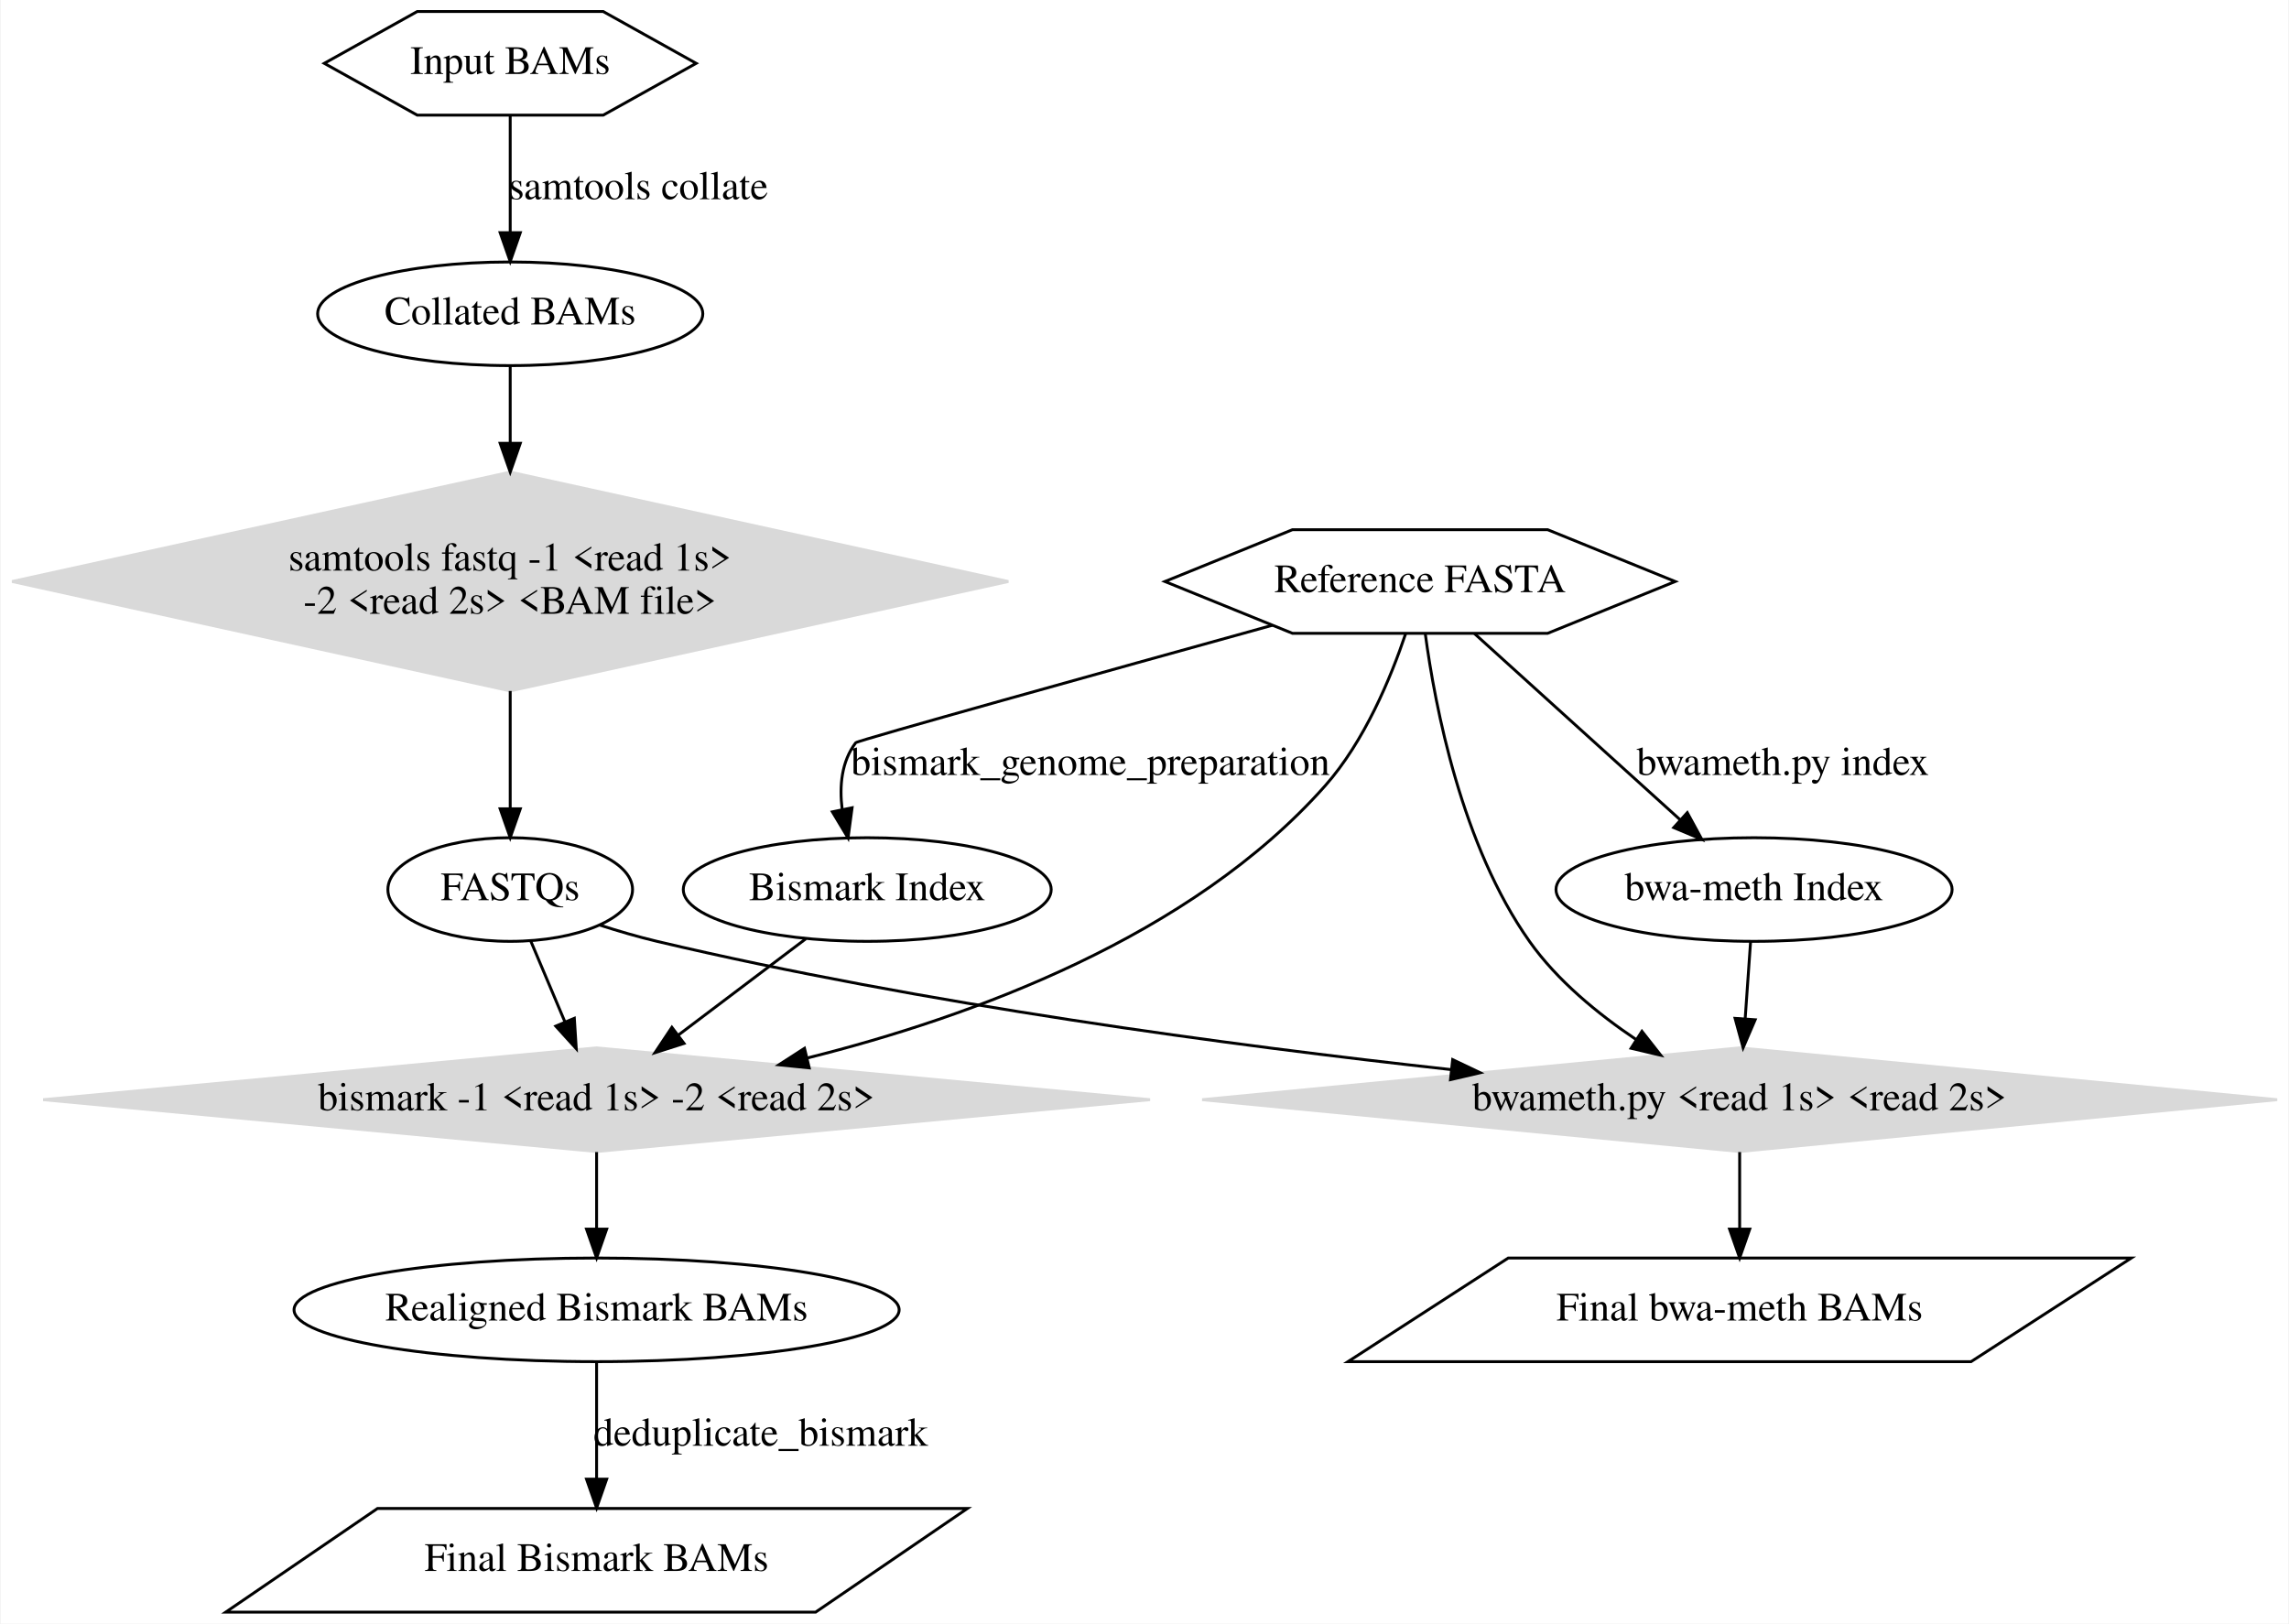
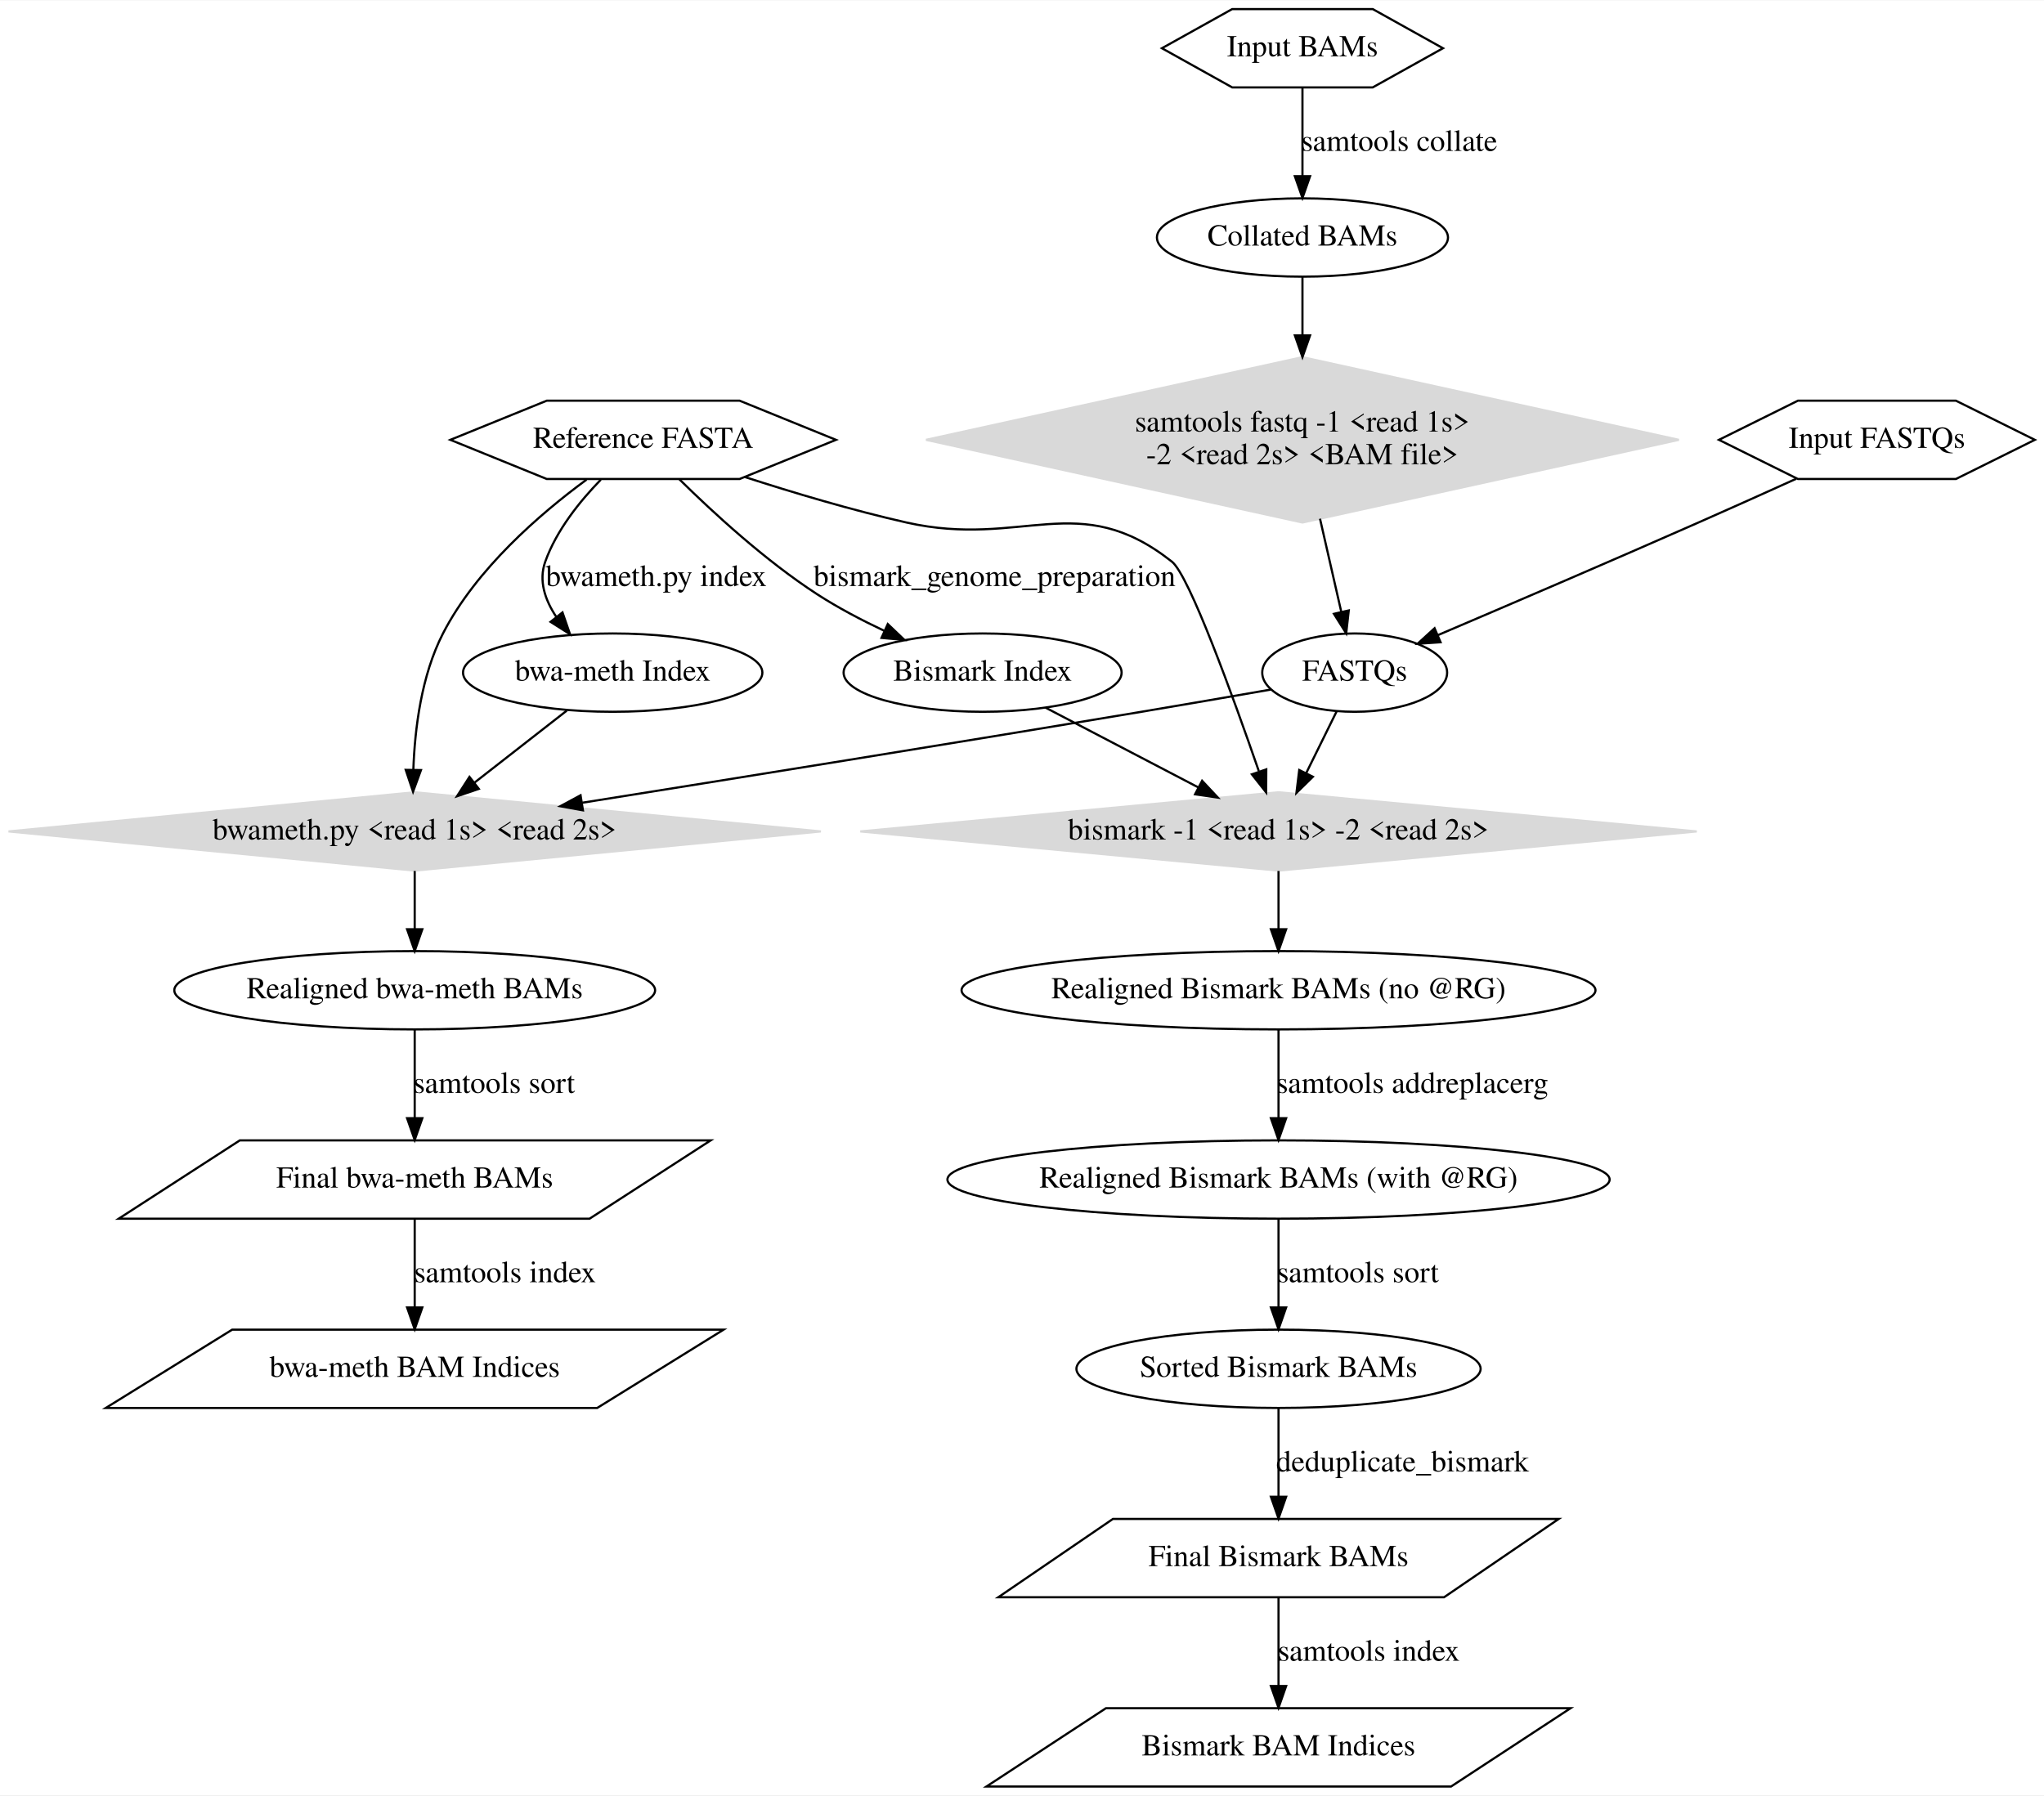
- <svg xmlns="http://www.w3.org/2000/svg" width="795pt" height="564pt" viewBox="0.00 0.00 794.59 564.00">
-   <g id="graph0" class="graph" transform="scale(1 1) rotate(0) translate(4 560)">
-     <polygon fill="white" stroke="transparent" points="-4,4 -4,-560 790.59,-560 790.59,4 -4,4" />
+ <svg xmlns="http://www.w3.org/2000/svg" width="939pt" height="825pt" viewBox="0.00 0.00 939.39 825.00">
+   <g id="graph0" class="graph" transform="scale(1 1) rotate(0) translate(4 821)">
+     <polygon fill="white" stroke="transparent" points="-4,4 -4,-821 935.39,-821 935.39,4 -4,4" />
    <g id="node1" class="node">
-       <polygon fill="none" stroke="black" points="577.62,-358 533.31,-376 444.69,-376 400.38,-358 444.69,-340 533.31,-340 577.62,-358" />
-       <text text-anchor="middle" x="489" y="-354.3" font-family="Times,serif" font-size="14.00">Reference FASTA</text>
+       <polygon fill="none" stroke="black" points="380.2,-619 335.9,-637 247.28,-637 202.97,-619 247.28,-601 335.9,-601 380.2,-619" />
+       <text text-anchor="middle" x="291.59" y="-615.3" font-family="Times,serif" font-size="14.00">Reference FASTA</text>
+     </g>
+     <g id="node8" class="node">
+       <polygon fill="#d9d9d9" stroke="#d9d9d9" points="583.59,-457 391.38,-439 583.59,-421 775.8,-439 583.59,-457" />
+       <text text-anchor="middle" x="583.59" y="-435.3" font-family="Times,serif" font-size="14.00">bismark -1 &lt;read 1s&gt; -2 &lt;read 2s&gt;</text>
+     </g>
+     <g id="edge11" class="edge">
+       <path fill="none" stroke="black" d="M338.27,-601.93C360.56,-594.72 387.73,-586.6 412.59,-581 466.06,-568.95 491.6,-597 534.59,-563 542.51,-556.73 562.66,-501.06 574.51,-466.8" />
+       <polygon fill="black" stroke="black" points="577.96,-467.53 577.9,-456.93 571.34,-465.25 577.96,-467.53" />
+     </g>
+     <g id="node10" class="node">
+       <polygon fill="#d9d9d9" stroke="#d9d9d9" points="186.59,-457 -0.09,-439 186.59,-421 373.27,-439 186.59,-457" />
+       <text text-anchor="middle" x="186.59" y="-435.3" font-family="Times,serif" font-size="14.00">bwameth.py &lt;read 1s&gt; &lt;read 2s&gt;</text>
+     </g>
+     <g id="edge12" class="edge">
+       <path fill="none" stroke="black" d="M265.57,-600.71C244.13,-584.96 214.87,-559.67 199.59,-530 189.62,-510.64 186.62,-486.02 185.97,-467.42" />
+       <polygon fill="black" stroke="black" points="189.47,-467.2 185.83,-457.25 182.47,-467.3 189.47,-467.2" />
+     </g>
+     <g id="node13" class="node">
+       <ellipse fill="none" stroke="black" cx="447.59" cy="-512" rx="63.89" ry="18" />
+       <text text-anchor="middle" x="447.59" y="-508.3" font-family="Times,serif" font-size="14.00">Bismark Index</text>
+     </g>
+     <g id="edge9" class="edge">
+       <path fill="none" stroke="black" d="M308.21,-600.88C323.64,-585.65 347.74,-563.46 371.59,-548 381.11,-541.83 391.89,-536.17 402.28,-531.27" />
+       <polygon fill="black" stroke="black" points="404.01,-534.33 411.67,-527.01 401.12,-527.96 404.01,-534.33" />
+       <text text-anchor="middle" x="453.09" y="-551.8" font-family="Times,serif" font-size="14.00">bismark_genome_preparation</text>
+     </g>
+     <g id="node14" class="node">
+       <ellipse fill="none" stroke="black" cx="277.59" cy="-512" rx="68.79" ry="18" />
+       <text text-anchor="middle" x="277.59" y="-508.3" font-family="Times,serif" font-size="14.00">bwa-meth Index</text>
+     </g>
+     <g id="edge10" class="edge">
+       <path fill="none" stroke="black" d="M272.14,-600.7C262.45,-590.76 251.73,-577.41 246.59,-563 243.46,-554.24 246.48,-545.39 251.67,-537.61" />
+       <polygon fill="black" stroke="black" points="254.51,-539.67 257.97,-529.66 249.02,-535.33 254.51,-539.67" />
+       <text text-anchor="middle" x="297.59" y="-551.8" font-family="Times,serif" font-size="14.00">bwameth.py index</text>
+     </g>
+     <g id="node2" class="node">
+       <polygon fill="none" stroke="black" points="659.17,-799 626.88,-817 562.3,-817 530,-799 562.3,-781 626.88,-781 659.17,-799" />
+       <text text-anchor="middle" x="594.59" y="-795.3" font-family="Times,serif" font-size="14.00">Input BAMs</text>
+     </g>
+     <g id="node11" class="node">
+       <ellipse fill="none" stroke="black" cx="594.59" cy="-712" rx="66.89" ry="18" />
+       <text text-anchor="middle" x="594.59" y="-708.3" font-family="Times,serif" font-size="14.00">Collated BAMs</text>
+     </g>
+     <g id="edge1" class="edge">
+       <path fill="none" stroke="black" d="M594.59,-780.8C594.59,-769.16 594.59,-753.55 594.59,-740.24" />
+       <polygon fill="black" stroke="black" points="598.09,-740.18 594.59,-730.18 591.09,-740.18 598.09,-740.18" />
+       <text text-anchor="middle" x="639.09" y="-751.8" font-family="Times,serif" font-size="14.00">samtools collate</text>
+     </g>
+     <g id="node3" class="node">
+       <polygon fill="none" stroke="black" points="931.18,-619 894.89,-637 822.29,-637 785.99,-619 822.29,-601 894.89,-601 931.18,-619" />
+       <text text-anchor="middle" x="858.59" y="-615.3" font-family="Times,serif" font-size="14.00">Input FASTQs</text>
+     </g>
+     <g id="node12" class="node">
+       <ellipse fill="none" stroke="black" cx="618.59" cy="-512" rx="42.49" ry="18" />
+       <text text-anchor="middle" x="618.59" y="-508.3" font-family="Times,serif" font-size="14.00">FASTQs</text>
+     </g>
+     <g id="edge4" class="edge">
+       <path fill="none" stroke="black" d="M821.5,-601.1C807.46,-594.74 791.31,-587.49 776.59,-581 735.85,-563.04 688.98,-542.94 656.93,-529.28" />
+       <polygon fill="black" stroke="black" points="658.06,-525.96 647.49,-525.26 655.31,-532.4 658.06,-525.96" />
+     </g>
+     <g id="node4" class="node">
+       <polygon fill="none" stroke="black" points="712.38,-123 507.5,-123 454.8,-87 659.68,-87 712.38,-123" />
+       <text text-anchor="middle" x="583.59" y="-101.3" font-family="Times,serif" font-size="14.00">Final Bismark BAMs</text>
    </g>
    <g id="node5" class="node">
-       <polygon fill="#d9d9d9" stroke="#d9d9d9" points="203,-196 10.79,-178 203,-160 395.21,-178 203,-196" />
-       <text text-anchor="middle" x="203" y="-174.3" font-family="Times,serif" font-size="14.00">bismark -1 &lt;read 1s&gt; -2 &lt;read 2s&gt;</text>
+       <polygon fill="none" stroke="black" points="717.82,-36 504.29,-36 449.36,0 662.89,0 717.82,-36" />
+       <text text-anchor="middle" x="583.59" y="-14.3" font-family="Times,serif" font-size="14.00">Bismark BAM Indices</text>
    </g>
-     <g id="edge10" class="edge">
-       <path fill="none" stroke="black" d="M484,-339.89C478.88,-324.67 469.73,-302.48 456,-287 409.45,-234.49 332.99,-206.68 276.29,-192.51" />
-       <polygon fill="black" stroke="black" points="276.85,-189.05 266.31,-190.11 275.21,-195.85 276.85,-189.05" />
+     <g id="edge17" class="edge">
+       <path fill="none" stroke="black" d="M583.59,-86.8C583.59,-75.16 583.59,-59.55 583.59,-46.24" />
+       <polygon fill="black" stroke="black" points="587.09,-46.18 583.59,-36.18 580.09,-46.18 587.09,-46.18" />
+       <text text-anchor="middle" x="625.09" y="-57.8" font-family="Times,serif" font-size="14.00">samtools index</text>
+     </g>
+     <g id="node6" class="node">
+       <polygon fill="none" stroke="black" points="322.63,-297 106.22,-297 50.55,-261 266.96,-261 322.63,-297" />
+       <text text-anchor="middle" x="186.59" y="-275.3" font-family="Times,serif" font-size="14.00">Final bwa-meth BAMs</text>
    </g>
    <g id="node7" class="node">
-       <polygon fill="#d9d9d9" stroke="#d9d9d9" points="600,-196 413.32,-178 600,-160 786.68,-178 600,-196" />
-       <text text-anchor="middle" x="600" y="-174.3" font-family="Times,serif" font-size="14.00">bwameth.py &lt;read 1s&gt; &lt;read 2s&gt;</text>
+       <polygon fill="none" stroke="black" points="328.56,-210 102.71,-210 44.61,-174 270.46,-174 328.56,-210" />
+       <text text-anchor="middle" x="186.59" y="-188.3" font-family="Times,serif" font-size="14.00">bwa-meth BAM Indices</text>
    </g>
-     <g id="edge11" class="edge">
-       <path fill="none" stroke="black" d="M490.81,-339.87C494.21,-314.48 503.47,-266.27 527,-233 536.63,-219.38 550.78,-207.79 564.05,-198.89" />
-       <polygon fill="black" stroke="black" points="566.06,-201.76 572.6,-193.43 562.29,-195.86 566.06,-201.76" />
+     <g id="edge20" class="edge">
+       <path fill="none" stroke="black" d="M186.59,-260.8C186.59,-249.16 186.59,-233.55 186.59,-220.24" />
+       <polygon fill="black" stroke="black" points="190.09,-220.18 186.59,-210.18 183.09,-220.18 190.09,-220.18" />
+       <text text-anchor="middle" x="228.09" y="-231.8" font-family="Times,serif" font-size="14.00">samtools index</text>
    </g>
-     <g id="node10" class="node">
-       <ellipse fill="none" stroke="black" cx="297" cy="-251" rx="63.89" ry="18" />
-       <text text-anchor="middle" x="297" y="-247.3" font-family="Times,serif" font-size="14.00">Bismark Index</text>
+     <g id="node15" class="node">
+       <ellipse fill="none" stroke="black" cx="583.59" cy="-366" rx="145.67" ry="18" />
+       <text text-anchor="middle" x="583.59" y="-362.3" font-family="Times,serif" font-size="14.00">Realigned Bismark BAMs (no @RG)</text>
+     </g>
+     <g id="edge13" class="edge">
+       <path fill="none" stroke="black" d="M583.59,-420.81C583.59,-412.79 583.59,-403.05 583.59,-394.07" />
+       <polygon fill="black" stroke="black" points="587.09,-394.03 583.59,-384.03 580.09,-394.03 587.09,-394.03" />
+     </g>
+     <g id="node9" class="node">
+       <polygon fill="#d9d9d9" stroke="#d9d9d9" points="594.59,-657 421.59,-619 594.59,-581 767.59,-619 594.59,-657" />
+       <text text-anchor="middle" x="594.59" y="-622.8" font-family="Times,serif" font-size="14.00">samtools fastq -1 &lt;read 1s&gt; </text>
+       <text text-anchor="middle" x="594.59" y="-607.8" font-family="Times,serif" font-size="14.00">-2 &lt;read 2s&gt; &lt;BAM file&gt;</text>
+     </g>
+     <g id="edge3" class="edge">
+       <path fill="none" stroke="black" d="M602.65,-582.74C605.85,-568.74 609.47,-552.88 612.45,-539.84" />
+       <polygon fill="black" stroke="black" points="615.87,-540.59 614.69,-530.06 609.05,-539.03 615.87,-540.59" />
+     </g>
+     <g id="node18" class="node">
+       <ellipse fill="none" stroke="black" cx="186.59" cy="-366" rx="110.48" ry="18" />
+       <text text-anchor="middle" x="186.59" y="-362.3" font-family="Times,serif" font-size="14.00">Realigned bwa-meth BAMs</text>
+     </g>
+     <g id="edge18" class="edge">
+       <path fill="none" stroke="black" d="M186.59,-420.81C186.59,-412.79 186.59,-403.05 186.59,-394.07" />
+       <polygon fill="black" stroke="black" points="190.09,-394.03 186.59,-384.03 183.09,-394.03 190.09,-394.03" />
+     </g>
+     <g id="edge2" class="edge">
+       <path fill="none" stroke="black" d="M594.59,-693.88C594.59,-686.25 594.59,-676.83 594.59,-667.31" />
+       <polygon fill="black" stroke="black" points="598.09,-667.02 594.59,-657.02 591.09,-667.02 598.09,-667.02" />
+     </g>
+     <g id="edge5" class="edge">
+       <path fill="none" stroke="black" d="M610.29,-494.17C606.11,-485.69 600.94,-475.21 596.27,-465.73" />
+       <polygon fill="black" stroke="black" points="599.38,-464.13 591.82,-456.71 593.11,-467.22 599.38,-464.13" />
+     </g>
+     <g id="edge6" class="edge">
+       <path fill="none" stroke="black" d="M579.97,-504.2C561.94,-501.05 540.17,-497.28 520.59,-494 432.56,-479.25 331.36,-462.99 263.64,-452.2" />
+       <polygon fill="black" stroke="black" points="263.91,-448.7 253.48,-450.58 262.81,-455.61 263.91,-448.7" />
+     </g>
+     <g id="edge7" class="edge">
+       <path fill="none" stroke="black" d="M476.43,-495.94C496.9,-485.26 524.55,-470.82 546.63,-459.29" />
+       <polygon fill="black" stroke="black" points="548.47,-462.28 555.72,-454.55 545.23,-456.08 548.47,-462.28" />
    </g>
    <g id="edge8" class="edge">
-       <path fill="none" stroke="black" d="M437.7,-342.8C379.81,-326.76 293.57,-302.75 293,-302 288.04,-295.46 287.28,-286.96 288.29,-278.83" />
-       <polygon fill="black" stroke="black" points="291.74,-279.41 290.34,-268.91 284.89,-277.99 291.74,-279.41" />
-       <text text-anchor="middle" x="374.5" y="-290.8" font-family="Times,serif" font-size="14.00">bismark_genome_preparation</text>
+       <path fill="none" stroke="black" d="M256.48,-494.53C243.87,-484.69 227.72,-472.09 214.11,-461.47" />
+       <polygon fill="black" stroke="black" points="216.06,-458.56 206.03,-455.17 211.76,-464.08 216.06,-458.56" />
    </g>
-     <g id="node11" class="node">
-       <ellipse fill="none" stroke="black" cx="605" cy="-251" rx="68.79" ry="18" />
-       <text text-anchor="middle" x="605" y="-247.3" font-family="Times,serif" font-size="14.00">bwa-meth Index</text>
-     </g>
-     <g id="edge9" class="edge">
-       <path fill="none" stroke="black" d="M507.9,-339.9C527.34,-322.3 557.75,-294.77 579.35,-275.22" />
-       <polygon fill="black" stroke="black" points="581.81,-277.71 586.88,-268.4 577.11,-272.52 581.81,-277.71" />
-       <text text-anchor="middle" x="615" y="-290.8" font-family="Times,serif" font-size="14.00">bwameth.py index</text>
-     </g>
-     <g id="node2" class="node">
-       <polygon fill="none" stroke="black" points="237.58,-538 205.29,-556 140.71,-556 108.42,-538 140.71,-520 205.29,-520 237.58,-538" />
-       <text text-anchor="middle" x="173" y="-534.3" font-family="Times,serif" font-size="14.00">Input BAMs</text>
-     </g>
-     <g id="node8" class="node">
-       <ellipse fill="none" stroke="black" cx="173" cy="-451" rx="66.89" ry="18" />
-       <text text-anchor="middle" x="173" y="-447.3" font-family="Times,serif" font-size="14.00">Collated BAMs</text>
-     </g>
-     <g id="edge1" class="edge">
-       <path fill="none" stroke="black" d="M173,-519.8C173,-508.16 173,-492.55 173,-479.24" />
-       <polygon fill="black" stroke="black" points="176.5,-479.18 173,-469.18 169.5,-479.18 176.5,-479.18" />
-       <text text-anchor="middle" x="217.5" y="-490.8" font-family="Times,serif" font-size="14.00">samtools collate</text>
-     </g>
-     <g id="node3" class="node">
-       <polygon fill="none" stroke="black" points="331.79,-36 126.91,-36 74.21,0 279.09,0 331.79,-36" />
-       <text text-anchor="middle" x="203" y="-14.3" font-family="Times,serif" font-size="14.00">Final Bismark BAMs</text>
-     </g>
-     <g id="node4" class="node">
-       <polygon fill="none" stroke="black" points="736.04,-123 519.63,-123 463.96,-87 680.37,-87 736.04,-123" />
-       <text text-anchor="middle" x="600" y="-101.3" font-family="Times,serif" font-size="14.00">Final bwa-meth BAMs</text>
-     </g>
-     <g id="node12" class="node">
-       <ellipse fill="none" stroke="black" cx="203" cy="-105" rx="105.08" ry="18" />
-       <text text-anchor="middle" x="203" y="-101.3" font-family="Times,serif" font-size="14.00">Realigned Bismark BAMs</text>
-     </g>
-     <g id="edge12" class="edge">
-       <path fill="none" stroke="black" d="M203,-159.81C203,-151.79 203,-142.05 203,-133.07" />
-       <polygon fill="black" stroke="black" points="206.5,-133.03 203,-123.03 199.5,-133.03 206.5,-133.03" />
-     </g>
-     <g id="node6" class="node">
-       <polygon fill="#d9d9d9" stroke="#d9d9d9" points="173,-396 0,-358 173,-320 346,-358 173,-396" />
-       <text text-anchor="middle" x="173" y="-361.8" font-family="Times,serif" font-size="14.00">samtools fastq -1 &lt;read 1s&gt; </text>
-       <text text-anchor="middle" x="173" y="-346.8" font-family="Times,serif" font-size="14.00">-2 &lt;read 2s&gt; &lt;BAM file&gt;</text>
-     </g>
-     <g id="node9" class="node">
-       <ellipse fill="none" stroke="black" cx="173" cy="-251" rx="42.49" ry="18" />
-       <text text-anchor="middle" x="173" y="-247.3" font-family="Times,serif" font-size="14.00">FASTQs</text>
-     </g>
-     <g id="edge3" class="edge">
-       <path fill="none" stroke="black" d="M173,-319.98C173,-306.56 173,-291.65 173,-279.22" />
-       <polygon fill="black" stroke="black" points="176.5,-279.04 173,-269.04 169.5,-279.04 176.5,-279.04" />
+     <g id="node16" class="node">
+       <ellipse fill="none" stroke="black" cx="583.59" cy="-279" rx="152.17" ry="18" />
+       <text text-anchor="middle" x="583.59" y="-275.3" font-family="Times,serif" font-size="14.00">Realigned Bismark BAMs (with @RG)</text>
    </g>
    <g id="edge14" class="edge">
-       <path fill="none" stroke="black" d="M600,-159.81C600,-151.79 600,-142.05 600,-133.07" />
-       <polygon fill="black" stroke="black" points="603.5,-133.03 600,-123.03 596.5,-133.03 603.5,-133.03" />
+       <path fill="none" stroke="black" d="M583.59,-347.8C583.59,-336.16 583.59,-320.55 583.59,-307.24" />
+       <polygon fill="black" stroke="black" points="587.09,-307.18 583.59,-297.18 580.09,-307.18 587.09,-307.18" />
+       <text text-anchor="middle" x="645.09" y="-318.8" font-family="Times,serif" font-size="14.00">samtools addreplacerg</text>
    </g>
-     <g id="edge2" class="edge">
-       <path fill="none" stroke="black" d="M173,-432.88C173,-425.25 173,-415.83 173,-406.31" />
-       <polygon fill="black" stroke="black" points="176.5,-406.02 173,-396.02 169.5,-406.02 176.5,-406.02" />
+     <g id="node17" class="node">
+       <ellipse fill="none" stroke="black" cx="583.59" cy="-192" rx="92.88" ry="18" />
+       <text text-anchor="middle" x="583.59" y="-188.3" font-family="Times,serif" font-size="14.00">Sorted Bismark BAMs</text>
    </g>
-     <g id="edge4" class="edge">
-       <path fill="none" stroke="black" d="M180.11,-233.17C183.66,-224.77 188.03,-214.42 192,-205.03" />
-       <polygon fill="black" stroke="black" points="195.27,-206.28 195.94,-195.71 188.83,-203.55 195.27,-206.28" />
+     <g id="edge15" class="edge">
+       <path fill="none" stroke="black" d="M583.59,-260.8C583.59,-249.16 583.59,-233.55 583.59,-220.24" />
+       <polygon fill="black" stroke="black" points="587.09,-220.18 583.59,-210.18 580.09,-220.18 587.09,-220.18" />
+       <text text-anchor="middle" x="620.09" y="-231.8" font-family="Times,serif" font-size="14.00">samtools sort</text>
    </g>
-     <g id="edge5" class="edge">
-       <path fill="none" stroke="black" d="M204.03,-238.67C210.57,-236.57 217.46,-234.55 224,-233 316.28,-211.18 423.53,-196.83 499.81,-188.45" />
-       <polygon fill="black" stroke="black" points="500.32,-191.92 509.89,-187.36 499.57,-184.96 500.32,-191.92" />
+     <g id="edge16" class="edge">
+       <path fill="none" stroke="black" d="M583.59,-173.8C583.59,-162.16 583.59,-146.55 583.59,-133.24" />
+       <polygon fill="black" stroke="black" points="587.09,-133.18 583.59,-123.18 580.09,-133.18 587.09,-133.18" />
+       <text text-anchor="middle" x="640.59" y="-144.8" font-family="Times,serif" font-size="14.00">deduplicate_bismark</text>
    </g>
-     <g id="edge6" class="edge">
-       <path fill="none" stroke="black" d="M275.67,-233.89C262.54,-223.97 245.55,-211.14 231.3,-200.38" />
-       <polygon fill="black" stroke="black" points="233.37,-197.55 223.28,-194.32 229.15,-203.14 233.37,-197.55" />
-     </g>
-     <g id="edge7" class="edge">
-       <path fill="none" stroke="black" d="M603.79,-232.81C603.22,-224.79 602.54,-215.05 601.91,-206.07" />
-       <polygon fill="black" stroke="black" points="605.39,-205.76 601.2,-196.03 598.41,-206.25 605.39,-205.76" />
-     </g>
-     <g id="edge13" class="edge">
-       <path fill="none" stroke="black" d="M203,-86.8C203,-75.16 203,-59.55 203,-46.24" />
-       <polygon fill="black" stroke="black" points="206.5,-46.18 203,-36.18 199.5,-46.18 206.5,-46.18" />
-       <text text-anchor="middle" x="260" y="-57.8" font-family="Times,serif" font-size="14.00">deduplicate_bismark</text>
+     <g id="edge19" class="edge">
+       <path fill="none" stroke="black" d="M186.59,-347.8C186.59,-336.16 186.59,-320.55 186.59,-307.24" />
+       <polygon fill="black" stroke="black" points="190.09,-307.18 186.59,-297.18 183.09,-307.18 190.09,-307.18" />
+       <text text-anchor="middle" x="223.09" y="-318.8" font-family="Times,serif" font-size="14.00">samtools sort</text>
    </g>
  </g>
</svg>
